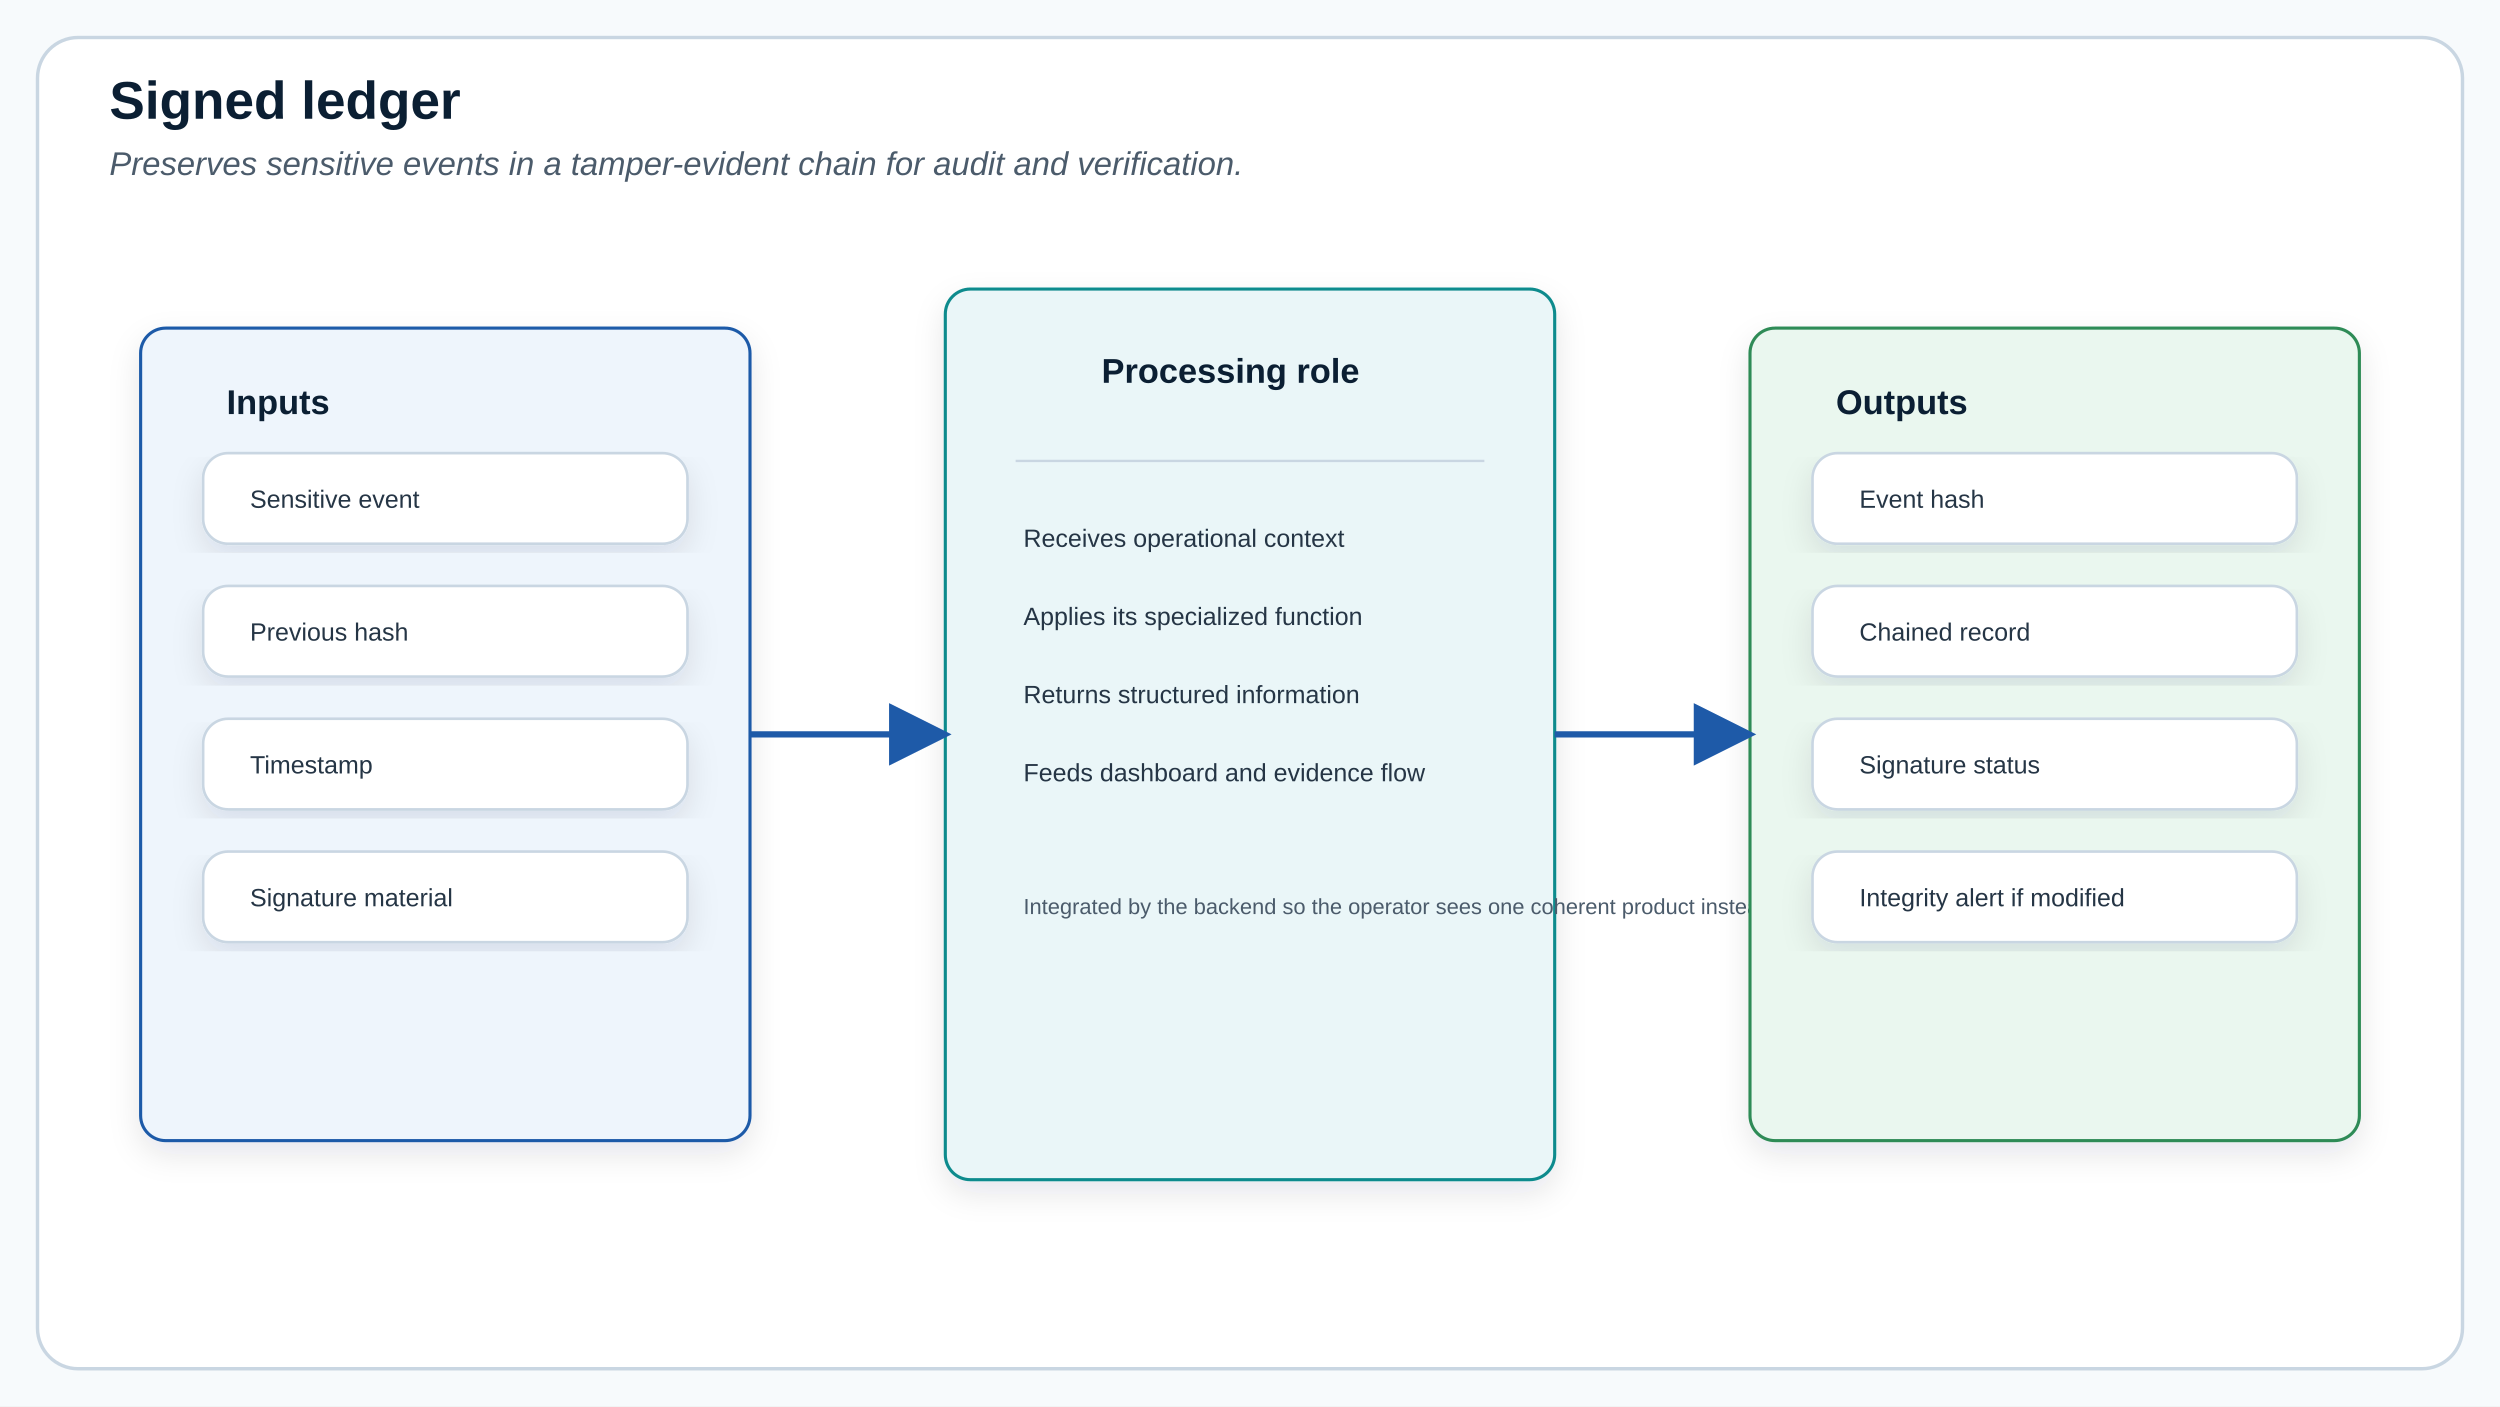
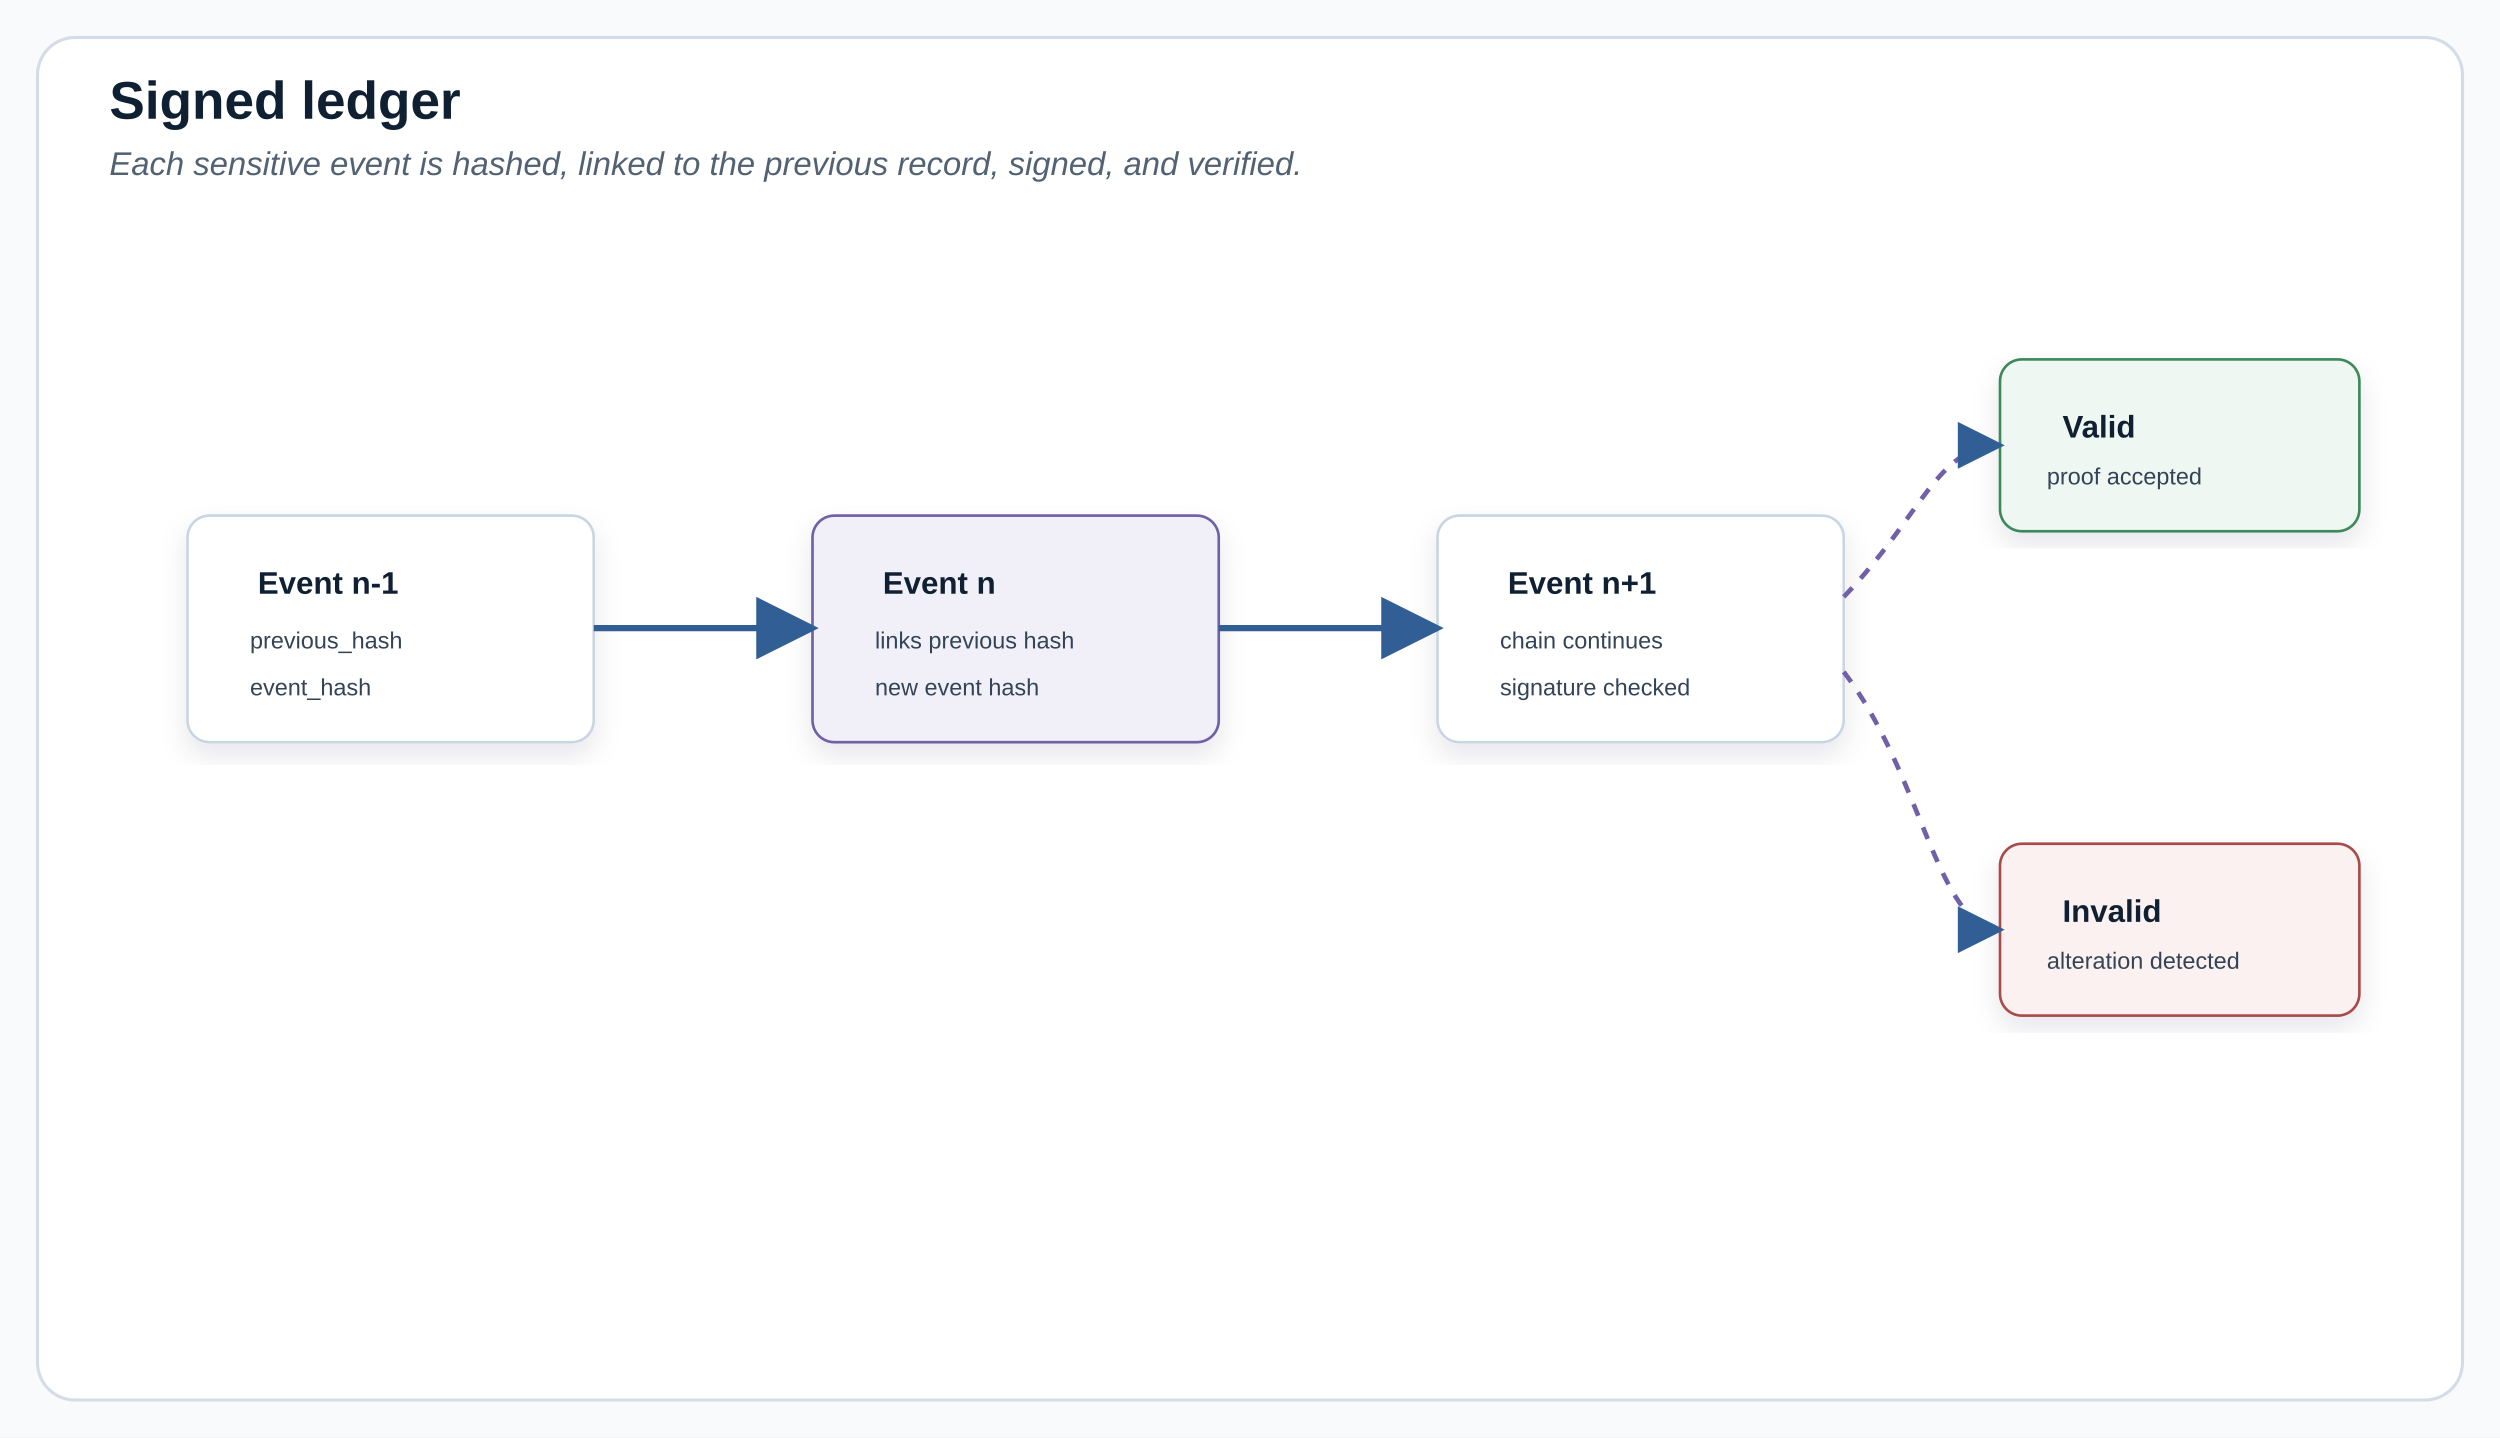
- <svg xmlns="http://www.w3.org/2000/svg" width="1600" height="900" viewBox="0 0 1600 900" role="img" aria-labelledby="title desc">
+ <svg xmlns="http://www.w3.org/2000/svg" width="1600" height="920" viewBox="0 0 1600 920" role="img" aria-labelledby="title desc">
  <defs>
-     <marker id="arrow" viewBox="0 0 10 10" refX="9" refY="5" markerWidth="10" markerHeight="10" orient="auto">
-       <path d="M0 0 10 5 0 10z" fill="#1E5AA8" />
+     <marker id="a" viewBox="0 0 10 10" refX="9" refY="5" markerWidth="10" markerHeight="10" orient="auto">
+       <path d="M0 0 10 5 0 10z" fill="#315f95" />
    </marker>
-     <filter id="shadow" x="-10%" y="-10%" width="120%" height="120%">
-       <feDropShadow dx="0" dy="8" stdDeviation="10" flood-color="#0B1F33" flood-opacity=".10" />
+     <filter id="s">
+       <feDropShadow dx="0" dy="8" stdDeviation="9" flood-color="#102033" flood-opacity=".10" />
    </filter>
-     <style>
- .bg{fill:#F7FAFC}.frame{fill:#FFFFFF;stroke:#C9D6E2;stroke-width:2.2;rx:26}.box{fill:#FFFFFF;stroke:#C9D6E2;stroke-width:1.7;rx:16;filter:url(#shadow)}.boxBlue{fill:#EEF5FC;stroke:#1E5AA8;stroke-width:2;rx:16;filter:url(#shadow)}.boxTeal{fill:#EAF6F8;stroke:#0F8B8D;stroke-width:2;rx:16;filter:url(#shadow)}.boxGreen{fill:#EAF7EF;stroke:#2E8B57;stroke-width:2;rx:16;filter:url(#shadow)}.boxViolet{fill:#F1F0FA;stroke:#6C5BA7;stroke-width:2;rx:16;filter:url(#shadow)}.boxAmber{fill:#F7F1E3;stroke:#A07A2B;stroke-width:2;rx:16;filter:url(#shadow)}.title{font:800 34px Arial;fill:#0B1F33}.subtitle{font:italic 21px Arial;fill:#4B5B6B}.section{font:800 22px Arial;fill:#0B1F33}.text{font:500 16px Arial;fill:#253545}.small{font:500 14px Arial;fill:#4B5B6B}.tag{font:800 14px Arial;fill:#1E5AA8;letter-spacing:1.4px}.arrow{stroke:#1E5AA8;stroke-width:4;fill:none;marker-end:url(#arrow)}.arrowSoft{stroke:#6F8CAD;stroke-width:3;fill:none;marker-end:url(#arrow)}.dash{stroke:#6F8CAD;stroke-width:3;stroke-dasharray:8 8;fill:none;marker-end:url(#arrow)}.divider{stroke:#C9D6E2;stroke-width:1.5}.num{font:800 18px Arial;fill:#1E5AA8}
- </style>
+     <style>.bg{fill:#f8fafc}.frame{fill:#fff;stroke:#d4dde7;stroke-width:2;rx:24}.t{font:800 34px Arial;fill:#102033}.st{font:italic 21px Arial;fill:#526273}.rec{fill:#fff;stroke:#c9d6e2;stroke-width:1.7;rx:14;filter:url(#s)}.hash{fill:#f1f0f8;stroke:#7060a8}.ok{fill:#eef7f1;stroke:#3d895b}.bad{fill:#fbf1f1;stroke:#a84c4c}.h{font:800 20px Arial;fill:#102033}.p{font:500 15px Arial;fill:#344456}.line{stroke:#315f95;stroke-width:4;fill:none;marker-end:url(#a)}.dash{stroke:#7060a8;stroke-width:3;stroke-dasharray:8 8;fill:none;marker-end:url(#a)}</style>
  </defs>
-   <rect class="bg" width="1600" height="900" />
-   <rect x="24" y="24" width="1552" height="852" class="frame" />
-   <text x="70" y="76" class="title">Signed ledger</text>
-   <text x="70" y="112" class="subtitle">Preserves sensitive events in a tamper-evident chain for audit and verification.</text>
-   <rect x="90" y="210" width="390" height="520" class="boxBlue" />
-   <text x="145" y="265" class="section">Inputs</text>
-   <rect x="130" y="290" width="310" height="58" class="box" />
-   <text x="160" y="325" class="text">Sensitive event</text>
-   <rect x="130" y="375" width="310" height="58" class="box" />
-   <text x="160" y="410" class="text">Previous hash</text>
-   <rect x="130" y="460" width="310" height="58" class="box" />
-   <text x="160" y="495" class="text">Timestamp</text>
-   <rect x="130" y="545" width="310" height="58" class="box" />
-   <text x="160" y="580" class="text">Signature material</text>
-   <rect x="605" y="185" width="390" height="570" class="boxTeal" />
-   <text x="705" y="245" class="section">Processing role</text>
-   <line x1="650" y1="295" x2="950" y2="295" class="divider" />
-   <text x="655" y="350" class="text">Receives operational context</text>
-   <text x="655" y="400" class="text">Applies its specialized function</text>
-   <text x="655" y="450" class="text">Returns structured information</text>
-   <text x="655" y="500" class="text">Feeds dashboard and evidence flow</text>
-   <text x="655" y="585" class="small">Integrated by the backend so the operator sees one coherent product instead of isolated tools.</text>
-   <rect x="1120" y="210" width="390" height="520" class="boxGreen" />
-   <text x="1175" y="265" class="section">Outputs</text>
-   <rect x="1160" y="290" width="310" height="58" class="box" />
-   <text x="1190" y="325" class="text">Event hash</text>
-   <rect x="1160" y="375" width="310" height="58" class="box" />
-   <text x="1190" y="410" class="text">Chained record</text>
-   <rect x="1160" y="460" width="310" height="58" class="box" />
-   <text x="1190" y="495" class="text">Signature status</text>
-   <rect x="1160" y="545" width="310" height="58" class="box" />
-   <text x="1190" y="580" class="text">Integrity alert if modified</text>
-   <path d="M480 470h125" class="arrow" />
-   <path d="M995 470h125" class="arrow" />
+   <rect class="bg" width="1600" height="920" />
+   <rect x="24" y="24" width="1552" height="872" class="frame" />
+   <text x="70" y="76" class="t">Signed ledger</text>
+   <text x="70" y="112" class="st">Each sensitive event is hashed, linked to the previous record, signed, and verified.</text>
+   <rect x="120" y="330" width="260" height="145" class="rec" />
+   <text x="165" y="380" class="h">Event n-1</text>
+   <text x="160" y="415" class="p">previous_hash</text>
+   <text x="160" y="445" class="p">event_hash</text>
+   <rect x="520" y="330" width="260" height="145" class="rec hash" />
+   <text x="565" y="380" class="h">Event n</text>
+   <text x="560" y="415" class="p">links previous hash</text>
+   <text x="560" y="445" class="p">new event hash</text>
+   <rect x="920" y="330" width="260" height="145" class="rec" />
+   <text x="965" y="380" class="h">Event n+1</text>
+   <text x="960" y="415" class="p">chain continues</text>
+   <text x="960" y="445" class="p">signature checked</text>
+   <rect x="1280" y="230" width="230" height="110" class="rec ok" />
+   <text x="1320" y="280" class="h">Valid</text>
+   <text x="1310" y="310" class="p">proof accepted</text>
+   <rect x="1280" y="540" width="230" height="110" class="rec bad" />
+   <text x="1320" y="590" class="h">Invalid</text>
+   <text x="1310" y="620" class="p">alteration detected</text>
+   <path d="M380 402h140" class="line" />
+   <path d="M780 402h140" class="line" />
+   <path d="M1180 382 C1230 330 1240 285 1280 285" class="dash" />
+   <path d="M1180 430 C1230 495 1240 595 1280 595" class="dash" />
</svg>
